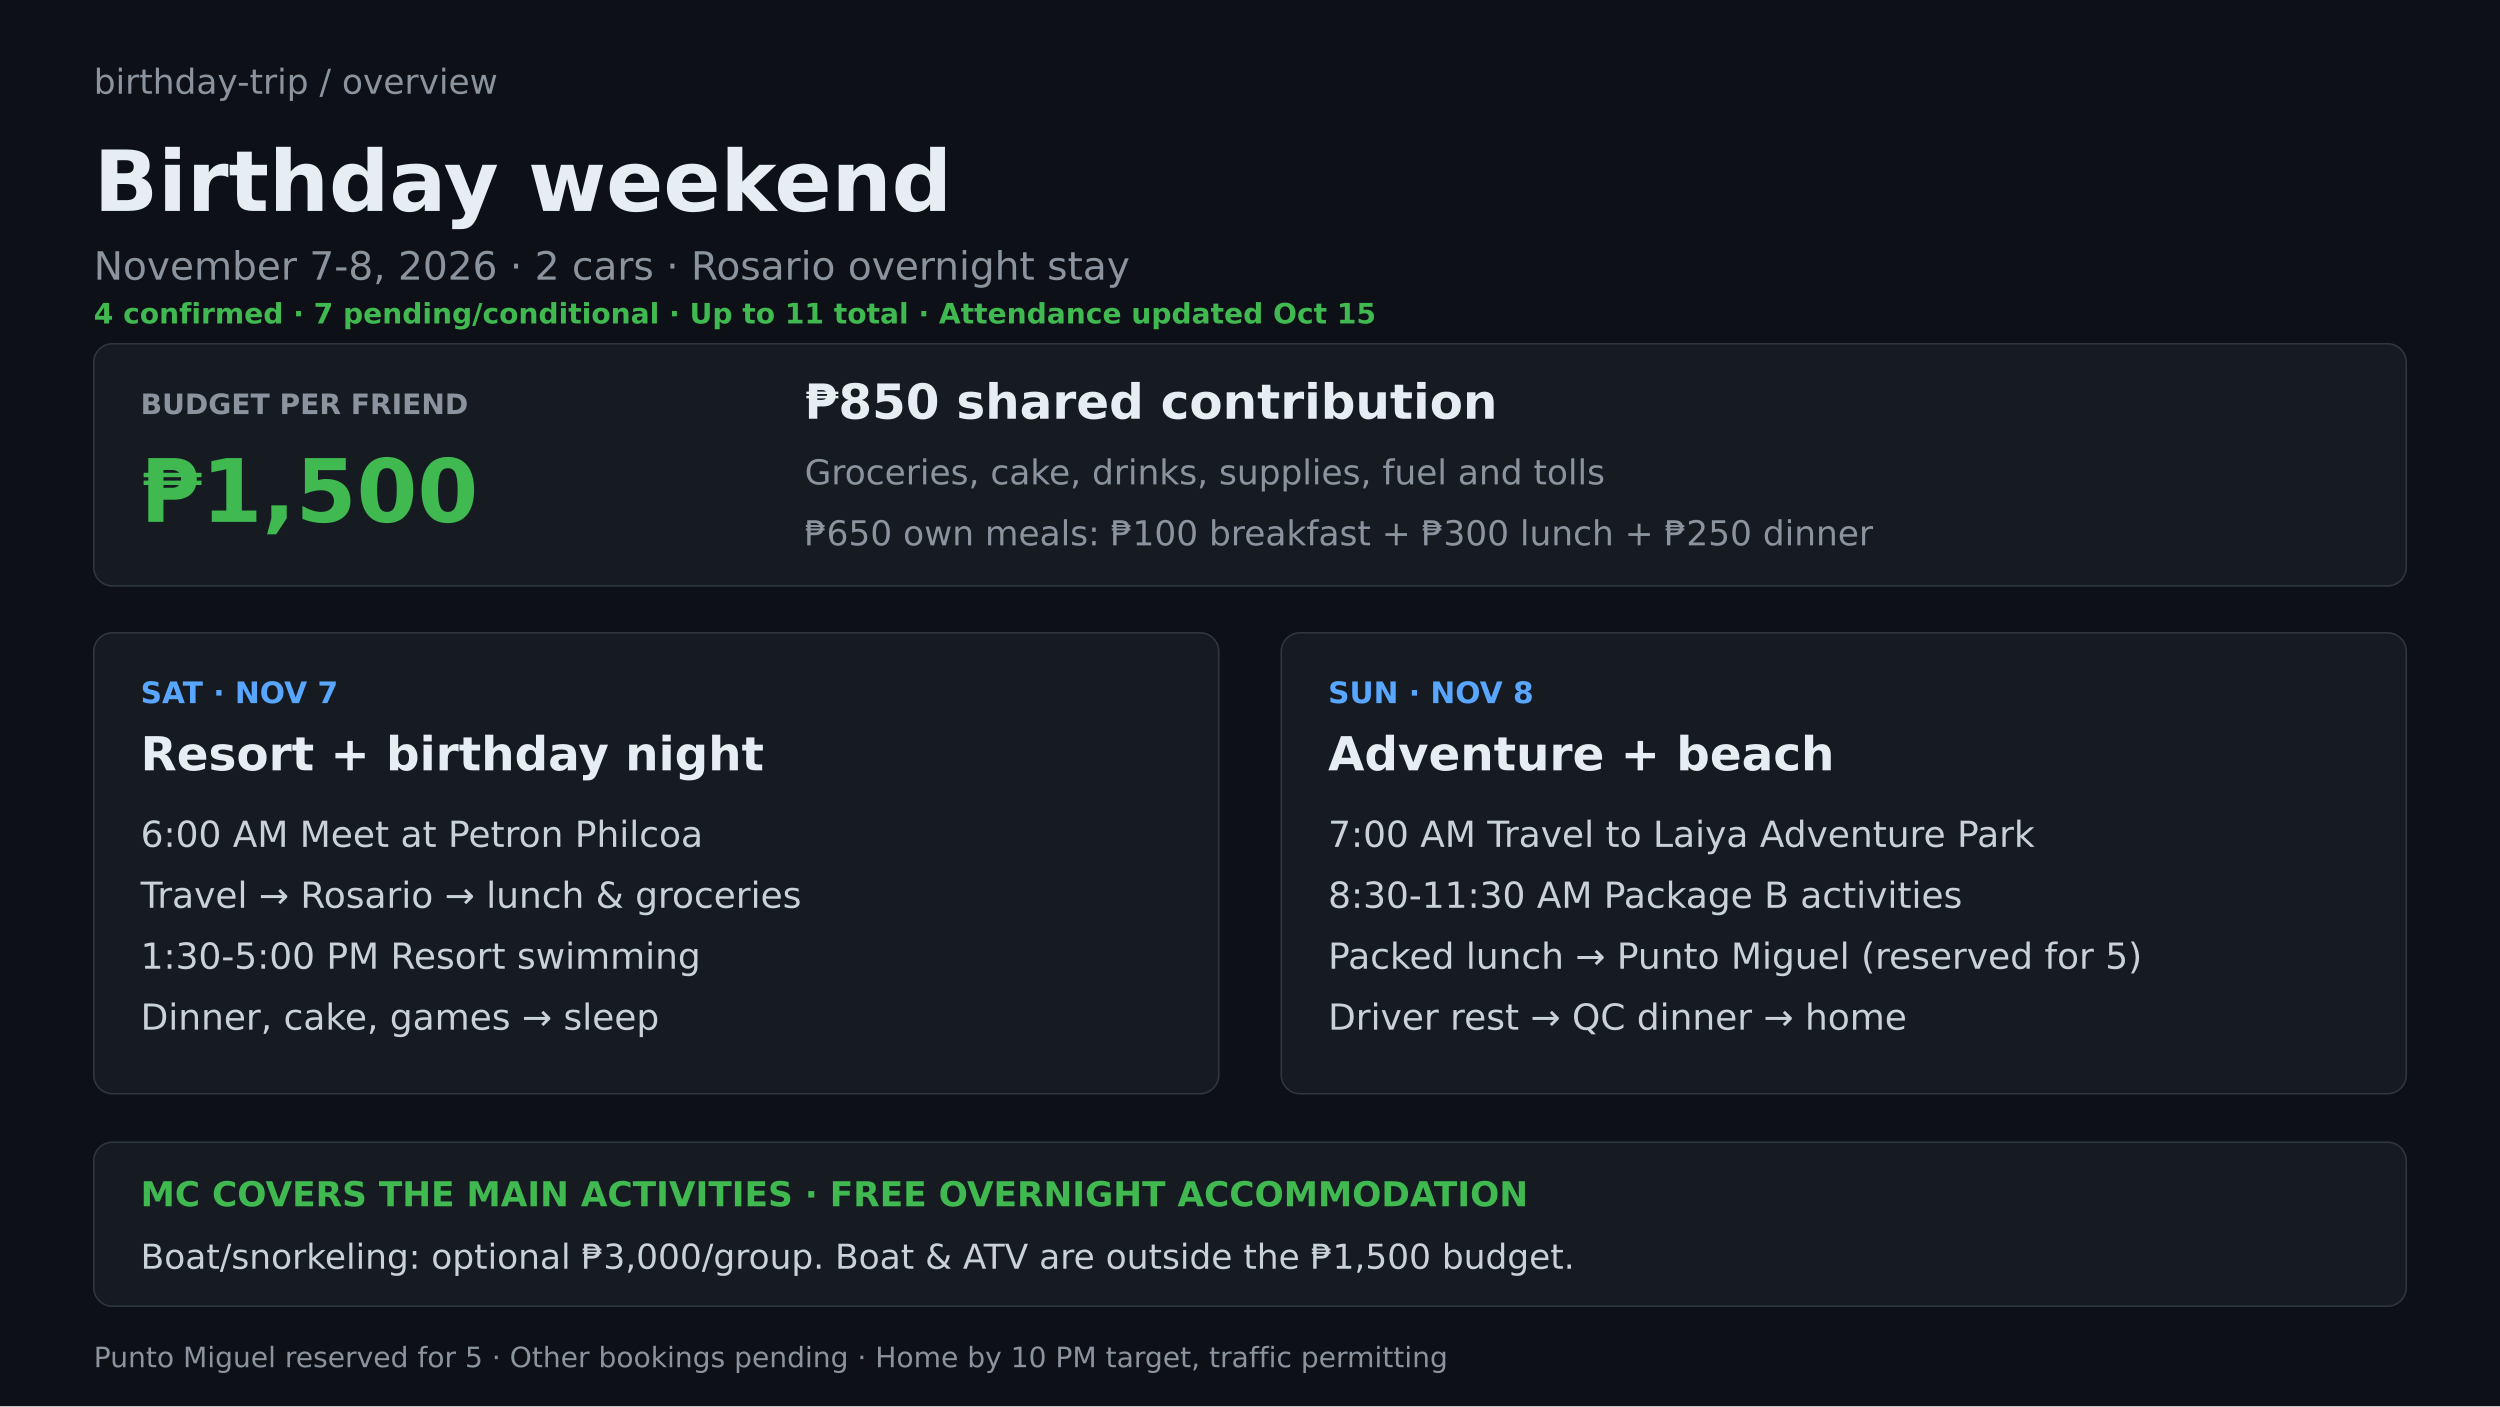
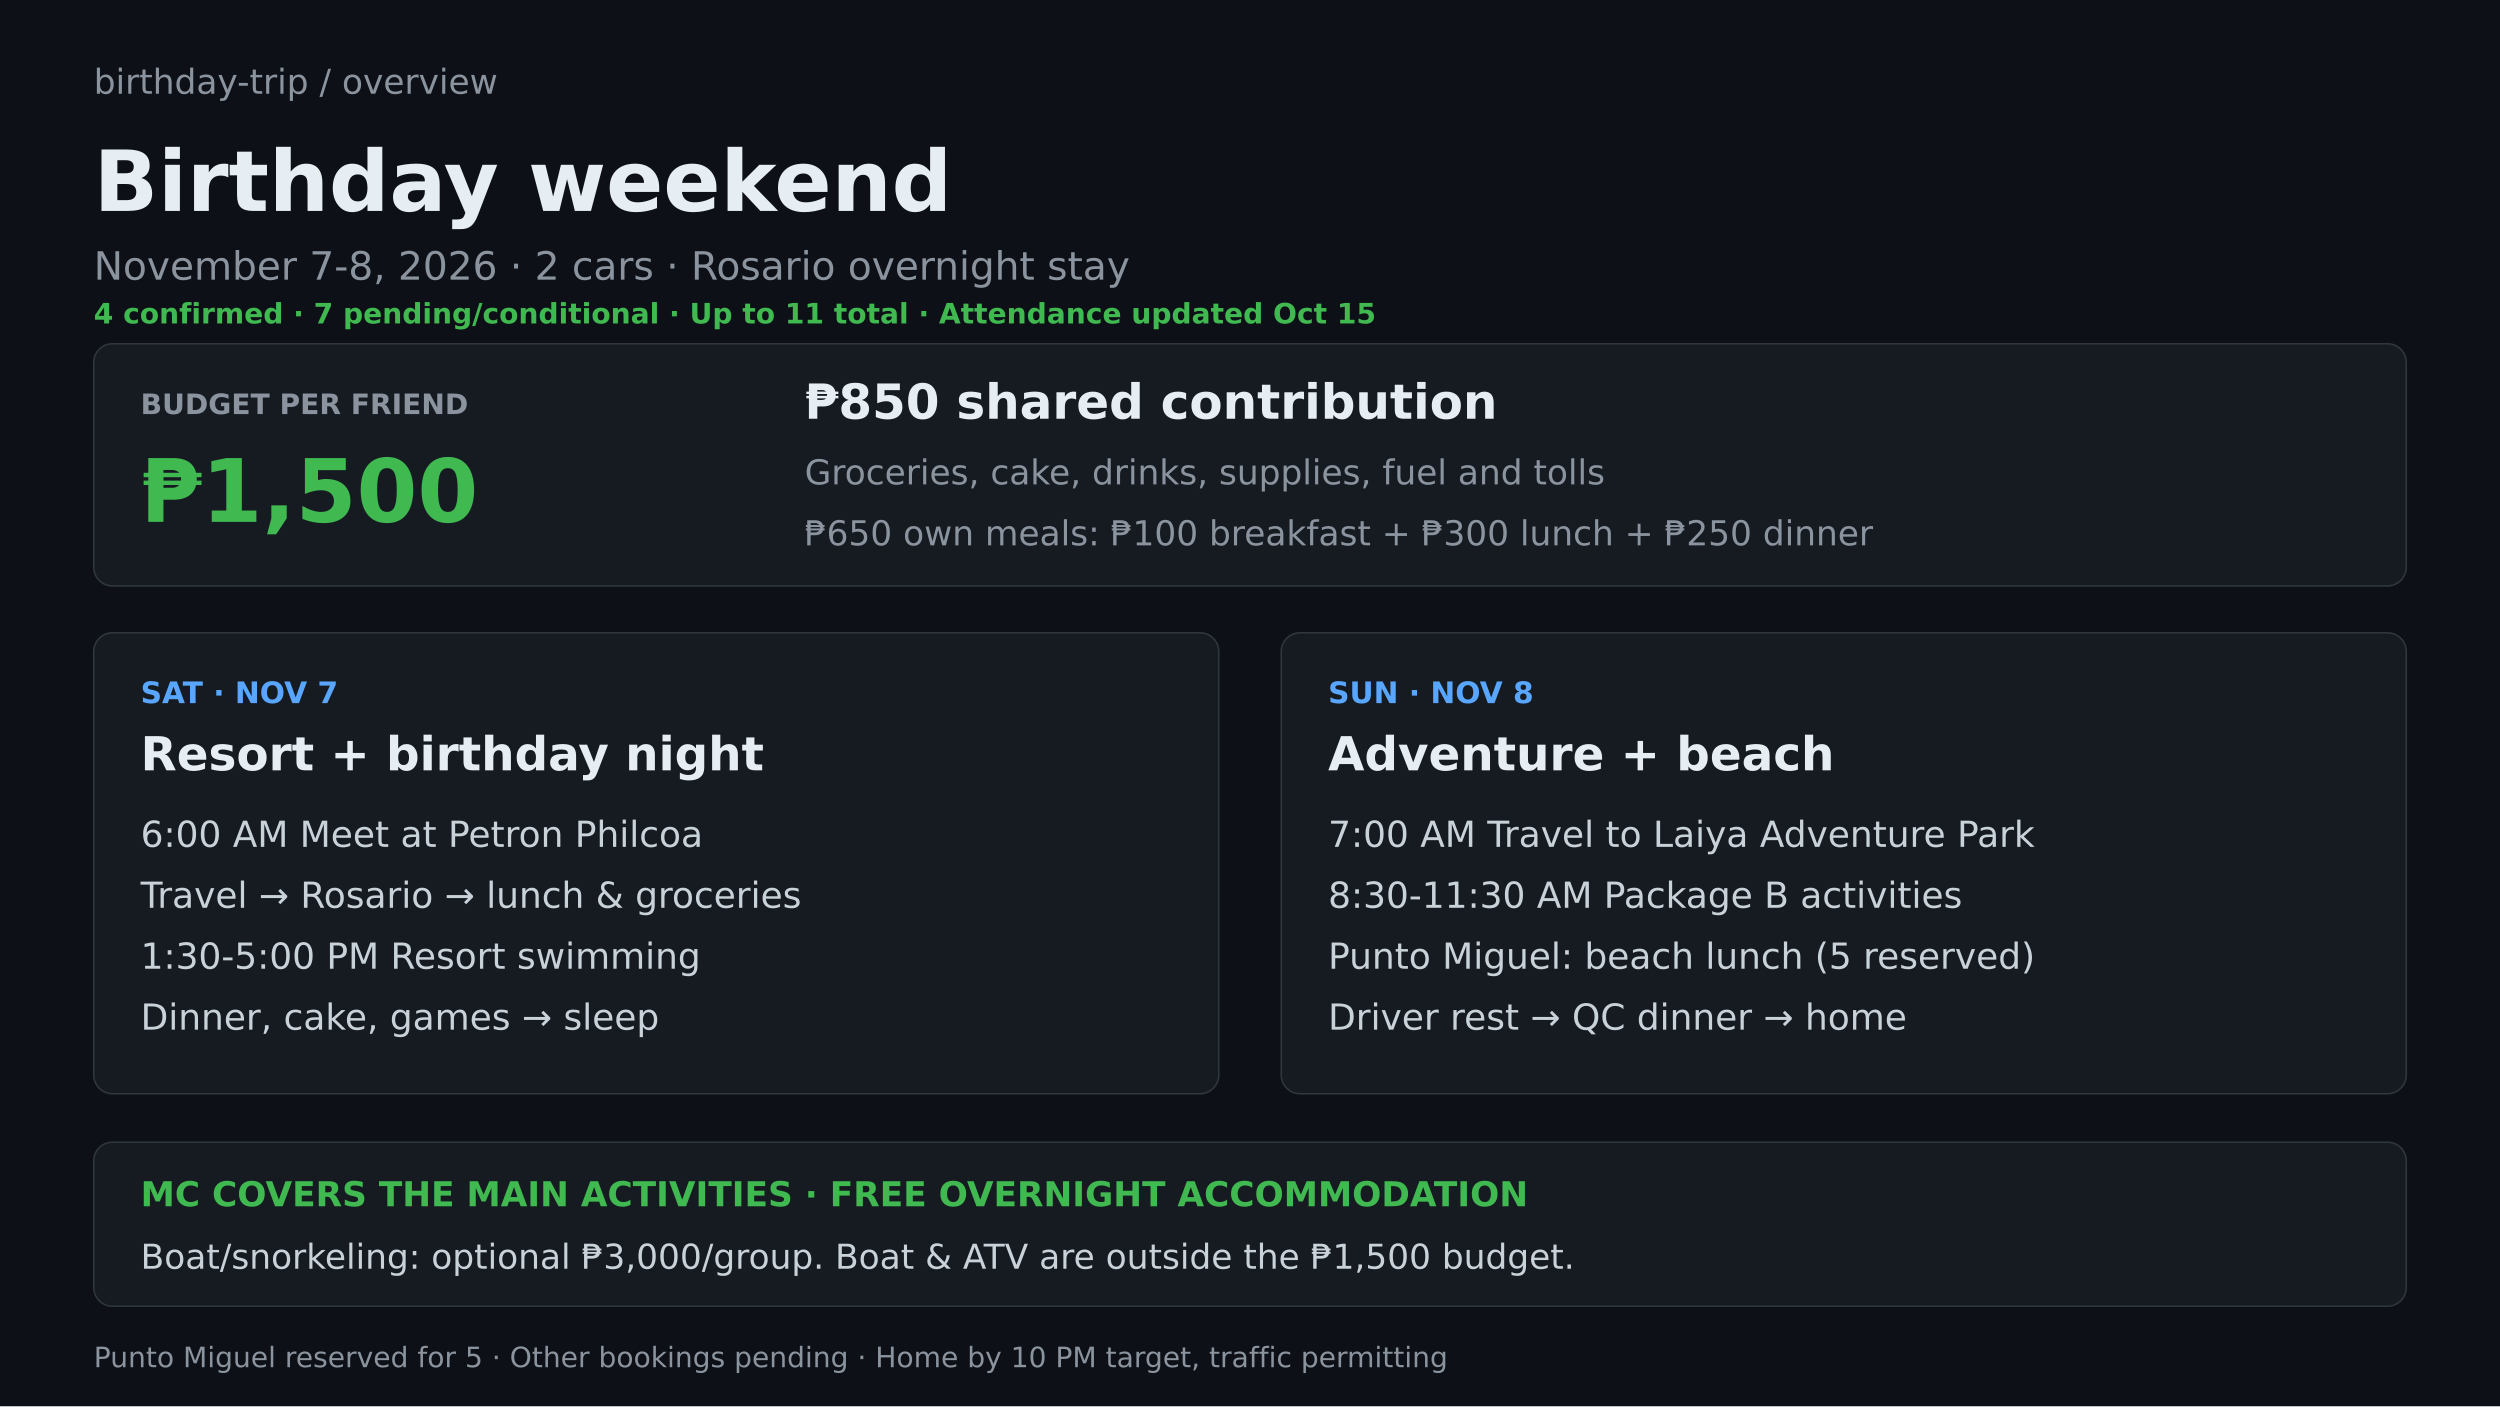
<svg xmlns="http://www.w3.org/2000/svg" width="1600" height="900" viewBox="0 0 1600 900" role="img" aria-labelledby="title desc">
  <rect width="1600" height="900" fill="#0d1117" />
  <text x="60" y="60" fill="#8b949e" font-family="DejaVu Sans, Arial, sans-serif" font-size="22" font-weight="400">birthday-trip / overview</text>
  <text x="60" y="135" fill="#e6edf3" font-family="DejaVu Sans, Arial, sans-serif" font-size="54" font-weight="700">Birthday weekend</text>
  <text x="60" y="179" fill="#8b949e" font-family="DejaVu Sans, Arial, sans-serif" font-size="25" font-weight="400">November 7-8, 2026  ·  2 cars  ·  Rosario overnight stay</text>
  <text x="60" y="207" fill="#3fb950" font-family="DejaVu Sans, Arial, sans-serif" font-size="18" font-weight="700">4 confirmed · 7 pending/conditional · Up to 11 total · Attendance updated Oct 15</text>
  <rect x="60" y="220" width="1480" height="155" rx="12" fill="#161b22" stroke="#30363d" />
  <text x="90" y="265" fill="#8b949e" font-family="DejaVu Sans, Arial, sans-serif" font-size="18" font-weight="700">BUDGET PER FRIEND</text>
  <text x="90" y="334" fill="#3fb950" font-family="DejaVu Sans, Arial, sans-serif" font-size="56" font-weight="700">₱1,500</text>
  <text x="515" y="268" fill="#e6edf3" font-family="DejaVu Sans, Arial, sans-serif" font-size="31" font-weight="700">₱850 shared contribution</text>
  <text x="515" y="310" fill="#8b949e" font-family="DejaVu Sans, Arial, sans-serif" font-size="22" font-weight="400">Groceries, cake, drinks, supplies, fuel and tolls</text>
  <text x="515" y="349" fill="#8b949e" font-family="DejaVu Sans, Arial, sans-serif" font-size="22" font-weight="400">₱650 own meals: ₱100 breakfast + ₱300 lunch + ₱250 dinner</text>
  <rect x="60" y="405" width="720" height="295" rx="12" fill="#161b22" stroke="#30363d" />
  <text x="90" y="450" fill="#58a6ff" font-family="DejaVu Sans, Arial, sans-serif" font-size="19" font-weight="700">SAT · NOV 7</text>
  <text x="90" y="493" fill="#e6edf3" font-family="DejaVu Sans, Arial, sans-serif" font-size="30" font-weight="700">Resort + birthday night</text>
  <text x="90" y="542" fill="#c9d1d9" font-family="DejaVu Sans, Arial, sans-serif" font-size="23" font-weight="400">6:00 AM  Meet at Petron Philcoa</text>
  <text x="90" y="581" fill="#c9d1d9" font-family="DejaVu Sans, Arial, sans-serif" font-size="23" font-weight="400">Travel → Rosario → lunch &amp; groceries</text>
  <text x="90" y="620" fill="#c9d1d9" font-family="DejaVu Sans, Arial, sans-serif" font-size="23" font-weight="400">1:30-5:00 PM  Resort swimming</text>
  <text x="90" y="659" fill="#c9d1d9" font-family="DejaVu Sans, Arial, sans-serif" font-size="23" font-weight="400">Dinner, cake, games → sleep</text>
  <rect x="820" y="405" width="720" height="295" rx="12" fill="#161b22" stroke="#30363d" />
  <text x="850" y="450" fill="#58a6ff" font-family="DejaVu Sans, Arial, sans-serif" font-size="19" font-weight="700">SUN · NOV 8</text>
  <text x="850" y="493" fill="#e6edf3" font-family="DejaVu Sans, Arial, sans-serif" font-size="30" font-weight="700">Adventure + beach</text>
  <text x="850" y="542" fill="#c9d1d9" font-family="DejaVu Sans, Arial, sans-serif" font-size="23" font-weight="400">7:00 AM  Travel to Laiya Adventure Park</text>
  <text x="850" y="581" fill="#c9d1d9" font-family="DejaVu Sans, Arial, sans-serif" font-size="23" font-weight="400">8:30-11:30 AM  Package B activities</text>
-   <text x="850" y="620" fill="#c9d1d9" font-family="DejaVu Sans, Arial, sans-serif" font-size="23" font-weight="400">Packed lunch → Punto Miguel (reserved for 5)</text>
+   <text x="850" y="620" fill="#c9d1d9" font-family="DejaVu Sans, Arial, sans-serif" font-size="23" font-weight="400">Punto Miguel: beach lunch (5 reserved)</text>
  <text x="850" y="659" fill="#c9d1d9" font-family="DejaVu Sans, Arial, sans-serif" font-size="23" font-weight="400">Driver rest → QC dinner → home</text>
  <rect x="60" y="731" width="1480" height="105" rx="12" fill="#161b22" stroke="#30363d" />
  <text x="90" y="772" fill="#3fb950" font-family="DejaVu Sans, Arial, sans-serif" font-size="22" font-weight="700">MC COVERS THE MAIN ACTIVITIES · FREE OVERNIGHT ACCOMMODATION</text>
  <text x="90" y="812" fill="#c9d1d9" font-family="DejaVu Sans, Arial, sans-serif" font-size="22" font-weight="400">Boat/snorkeling: optional ₱3,000/group. Boat &amp; ATV are outside the ₱1,500 budget.</text>
  <text x="60" y="875" fill="#8b949e" font-family="DejaVu Sans, Arial, sans-serif" font-size="18" font-weight="400">Punto Miguel reserved for 5 · Other bookings pending · Home by 10 PM target, traffic permitting</text>
</svg>
